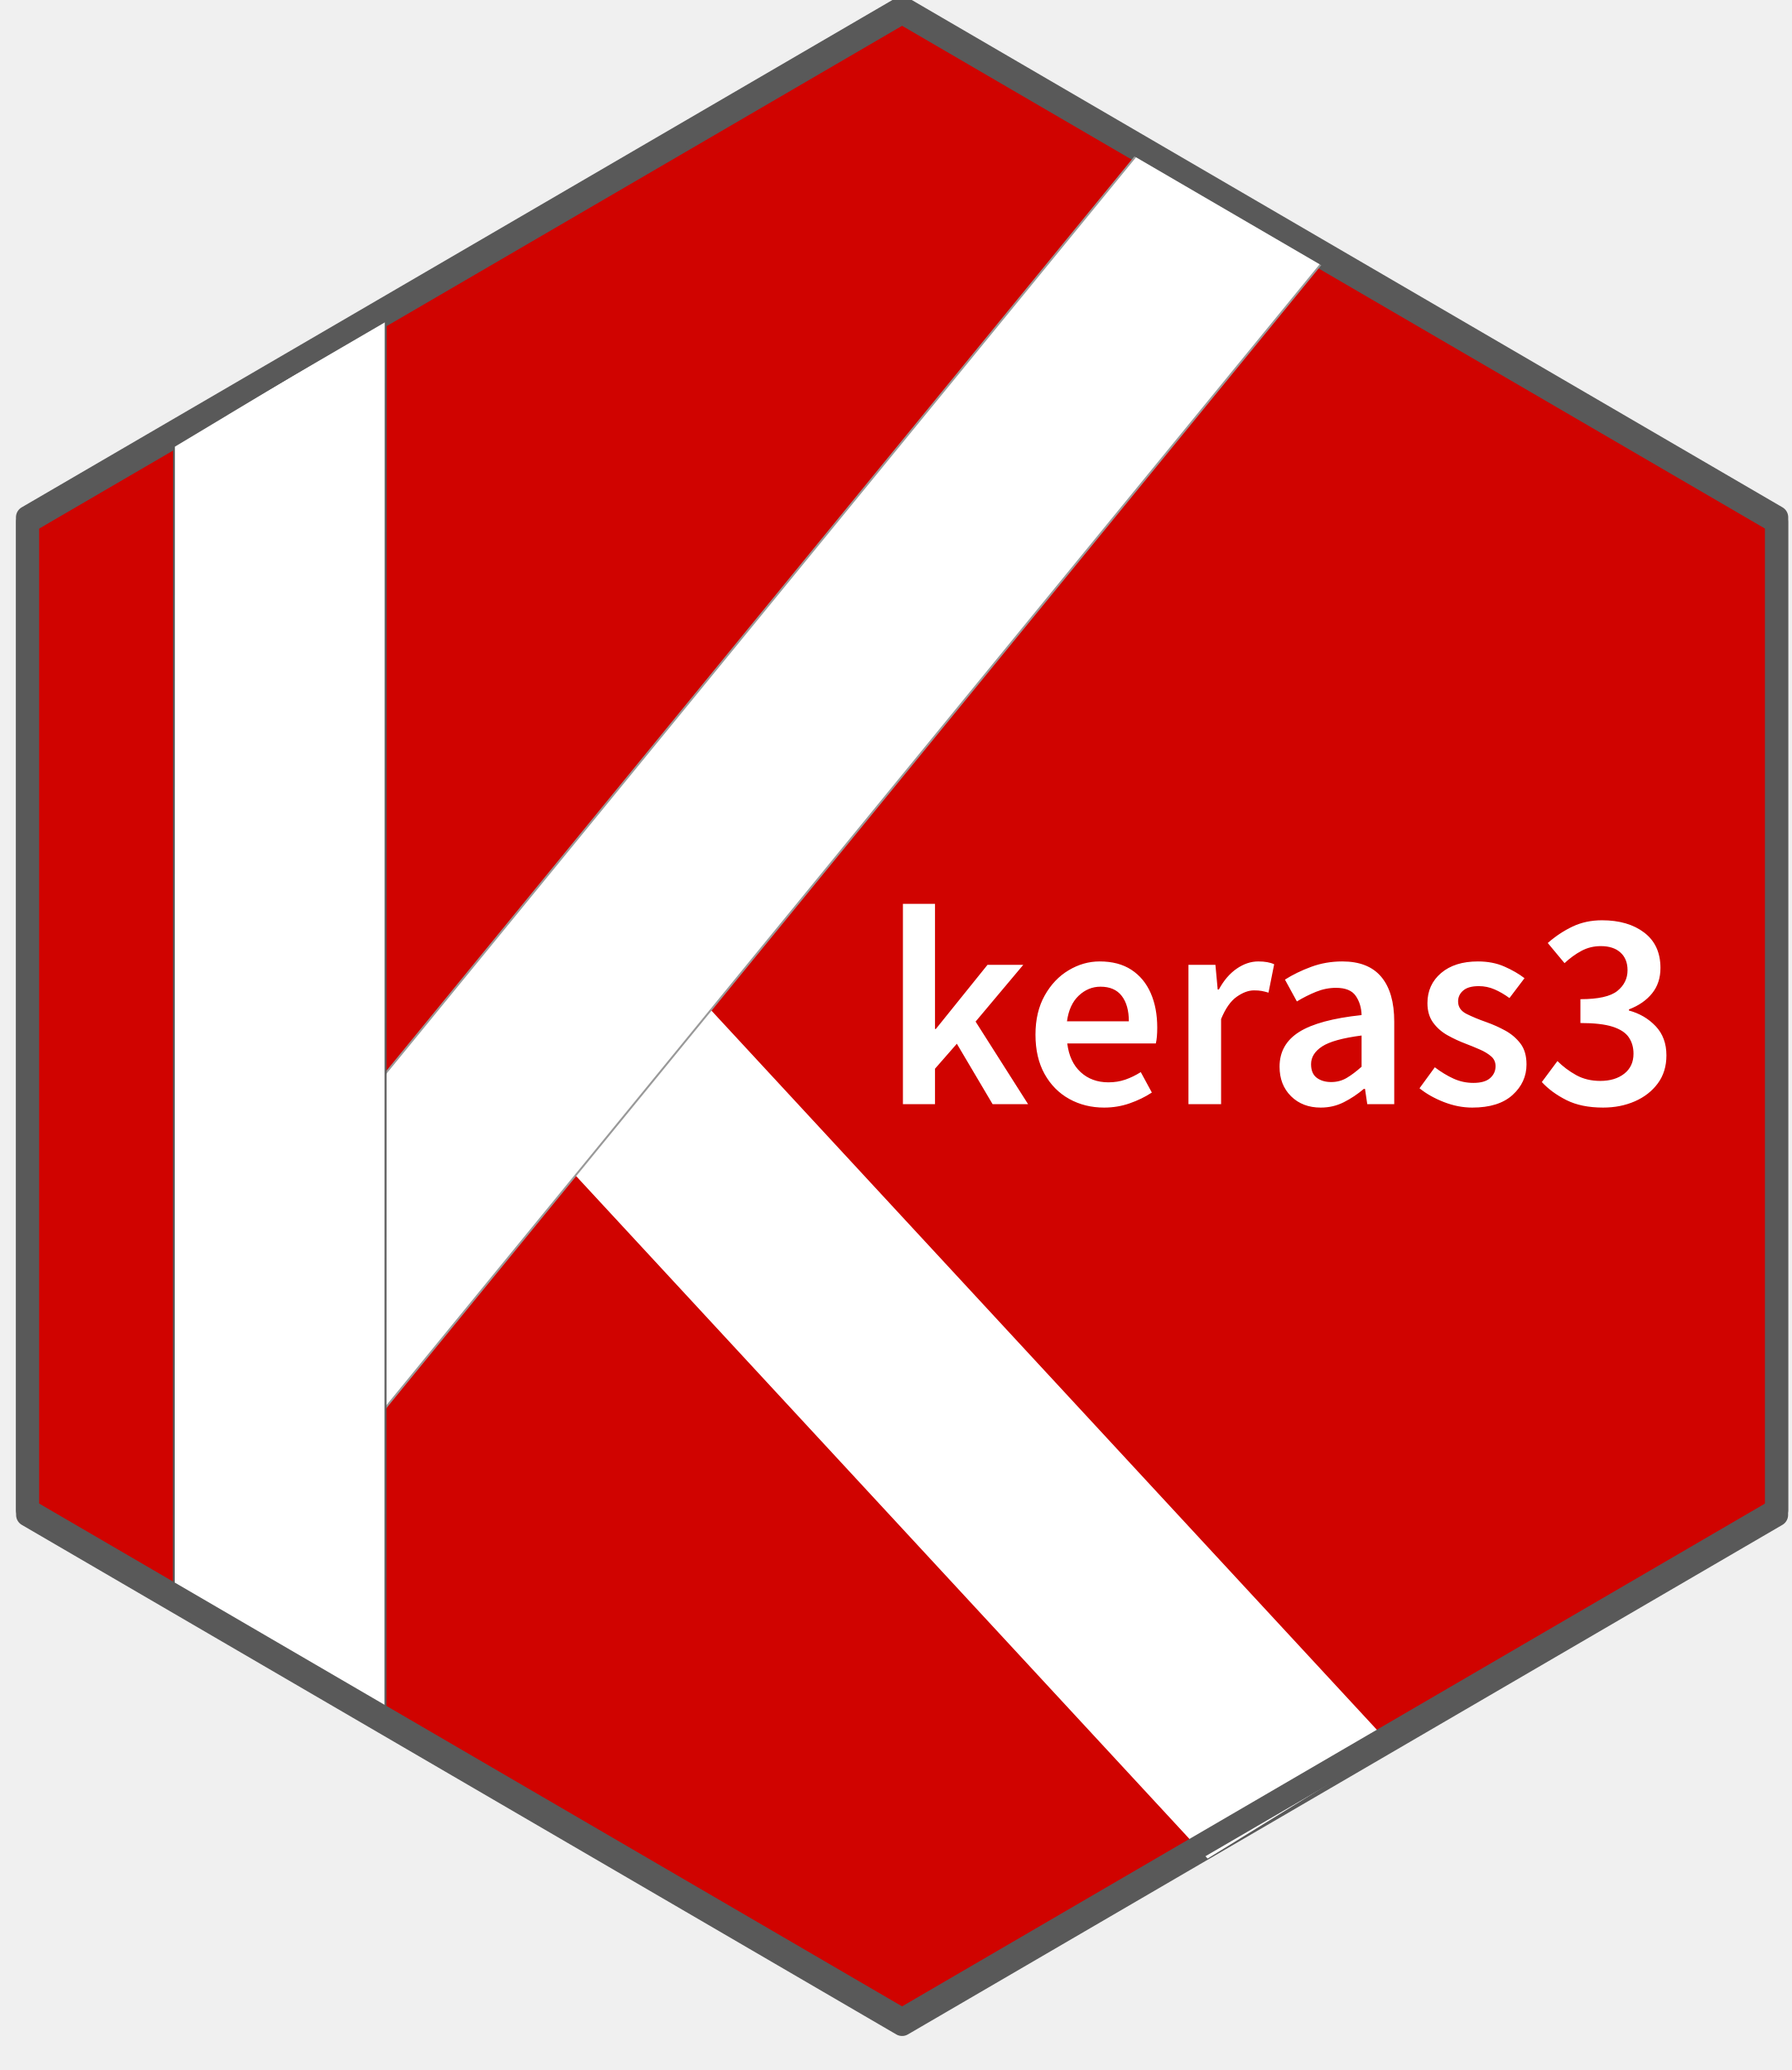
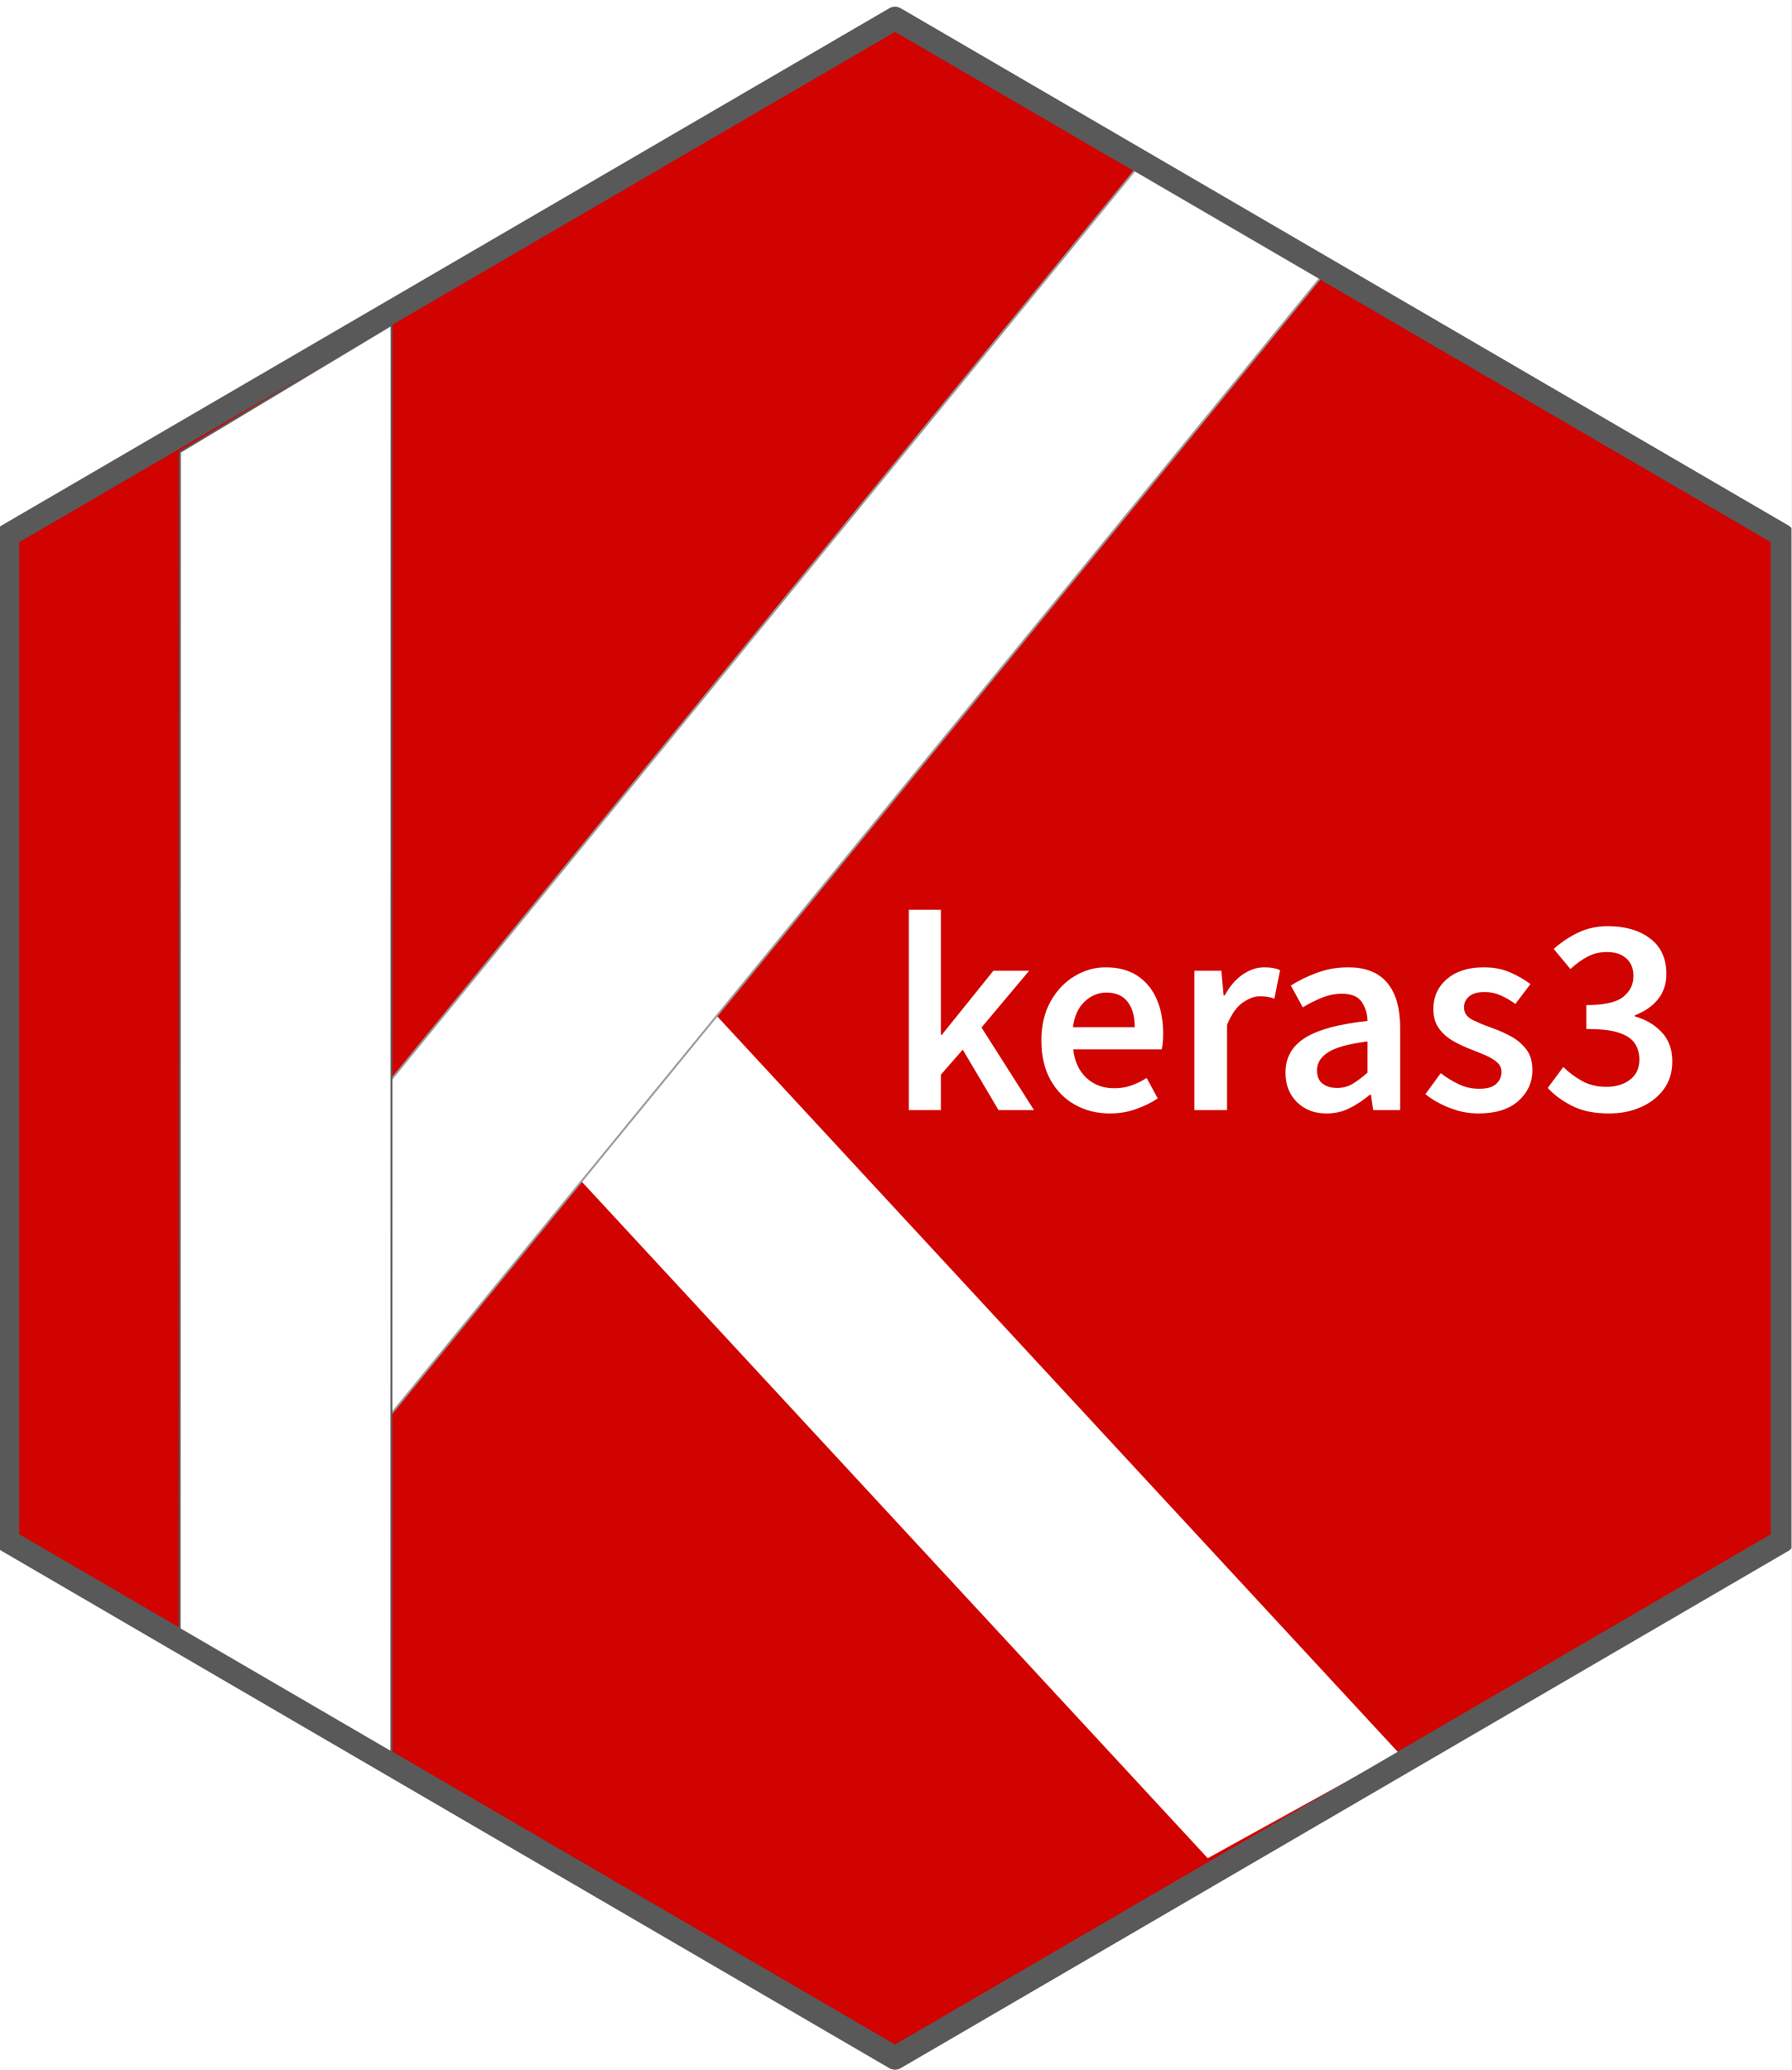
<svg xmlns="http://www.w3.org/2000/svg" version="1.1" viewBox="0.0 0.0 1868.16 2159.039" fill="none" stroke="none" stroke-linecap="square" stroke-miterlimit="10">
-   <clipPath id="g3695421fdb0_0_20.0">
+   <clipPath id="g370e7ab231f_1_0.0">
    <path d="m0 0l1868.16 0l0 2159.039l-1868.16 0l0 -2159.039z" clip-rule="nonzero" />
  </clipPath>
-   <g clip-path="url(#g3695421fdb0_0_20.0)">
-     <path fill="#000000" fill-opacity="0.0" d="m0 0l1868.16 0l0 2159.039l-1868.16 0z" fill-rule="evenodd" />
-     <path fill="#d00300" d="m940.785 13.01l912 531.459l0 1035.633l-912 531.459l-912 -531.459l0 -1035.633z" fill-rule="evenodd" />
-     <path stroke="#595959" stroke-width="24.0" stroke-linejoin="round" stroke-linecap="butt" d="m940.785 13.01l912 531.459l0 1035.633l-912 531.459l-912 -531.459l0 -1035.633z" fill-rule="evenodd" />
-     <path fill="#ffffff" d="m1450.874 1820.349l-191.48 118.142l-713.418 -771.119l132.678 -181.7z" fill-rule="evenodd" />
-     <path fill="#000000" fill-opacity="0.0" d="m920.05 867.519l921.134 0l0 369.26l-921.134 0z" fill-rule="evenodd" />
-     <path fill="#ffffff" d="m941.659 1151.679l0 -208.969l33.453 0l0 130.531l0.875 0l53.875 -66.906l37.297 0l-49.719 59.203l54.75 86.141l-37.0 0l-37.297 -63.047l-22.781 26.047l0 37.0l-33.453 0zm209.86 3.547q-20.125 0 -36.406 -9.016q-16.281 -9.031 -25.75 -26.047q-9.469 -17.031 -9.469 -41.0q0 -23.688 9.609 -40.844q9.625 -17.172 25.016 -26.344q15.391 -9.188 32.266 -9.188q19.828 0 33.141 8.734q13.328 8.734 20.141 24.281q6.812 15.531 6.812 35.953q0 10.656 -1.484 16.578l-92.359 0q2.375 19.234 13.922 29.891q11.547 10.656 29.0 10.656q9.484 0 17.609 -2.812q8.141 -2.812 16.141 -7.844l11.547 21.312q-10.359 6.812 -23.094 11.25q-12.719 4.438 -26.641 4.438zm-38.781 -89.984l64.531 0q0 -16.859 -7.406 -26.484q-7.391 -9.625 -22.188 -9.625q-12.734 0 -22.656 9.328q-9.906 9.328 -12.281 26.781zm126.697 86.438l0 -145.344l28.125 0l2.359 25.766l1.188 0q7.688 -14.219 18.641 -21.766q10.953 -7.547 22.5 -7.547q10.359 0 16.578 2.969l-5.922 29.594q-3.844 -1.188 -7.109 -1.781q-3.25 -0.594 -7.984 -0.594q-8.578 0 -18.062 6.672q-9.469 6.656 -16.281 23.234l0 88.797l-34.031 0zm137.931 3.547q-18.938 0 -30.938 -11.828q-11.984 -11.844 -11.984 -30.797q0 -23.375 20.422 -36.25q20.438 -12.875 65.125 -17.609q-0.297 -11.547 -6.078 -19.984q-5.766 -8.438 -20.562 -8.438q-10.656 0 -20.875 4.141q-10.203 4.141 -19.969 10.062l-12.438 -22.781q12.141 -7.703 27.375 -13.328q15.25 -5.625 32.422 -5.625q27.234 0 40.703 16.141q13.469 16.125 13.469 46.609l0 86.141l-28.125 0l-2.359 -15.984l-1.188 0q-9.766 8.281 -20.875 13.906q-11.094 5.625 -24.125 5.625zm10.953 -26.641q8.875 0 16.125 -4.281q7.266 -4.297 15.547 -11.703l0 -32.547q-29.594 3.844 -41.141 11.391q-11.547 7.547 -11.547 18.5q0 9.766 5.922 14.203q5.922 4.438 15.094 4.438zm147.111 26.641q-14.797 0 -29.594 -5.766q-14.797 -5.766 -25.453 -14.359l15.984 -21.906q9.766 7.406 19.531 11.844q9.766 4.438 20.719 4.438q11.844 0 17.469 -5.031q5.625 -5.031 5.625 -12.422q0 -6.219 -4.594 -10.219q-4.594 -4.0 -11.703 -7.109q-7.094 -3.109 -14.781 -6.062q-9.484 -3.547 -18.812 -8.719q-9.312 -5.188 -15.234 -13.328q-5.922 -8.141 -5.922 -20.281q0 -19.234 14.203 -31.375q14.219 -12.141 38.484 -12.141q15.391 0 27.531 5.328q12.141 5.328 21.016 12.141l-15.688 20.719q-7.703 -5.625 -15.547 -9.031q-7.844 -3.406 -16.422 -3.406q-10.953 0 -16.281 4.594q-5.328 4.594 -5.328 11.391q0 8.594 8.875 13.031q8.891 4.438 20.719 8.578q10.078 3.562 19.547 8.75q9.469 5.172 15.828 13.453q6.375 8.281 6.375 21.906q0 18.641 -14.516 31.812q-14.5 13.172 -42.031 13.172zm136.467 0q-22.797 0 -38.344 -7.844q-15.531 -7.844 -25.594 -18.797l16.281 -21.891q8.578 8.578 19.531 14.656q10.953 6.062 25.156 6.062q15.391 0 25.016 -7.547q9.625 -7.562 9.625 -20.875q0 -9.766 -4.891 -17.016q-4.891 -7.25 -16.875 -11.094q-11.984 -3.859 -33.594 -3.859l0 -24.859q27.828 0 38.484 -8.578q10.656 -8.594 10.656 -21.625q0 -11.828 -7.406 -18.484q-7.391 -6.672 -20.422 -6.672q-10.953 0 -20.125 4.891q-9.172 4.875 -17.766 12.875l-17.469 -21.016q12.141 -10.656 25.906 -17.172q13.766 -6.516 30.641 -6.516q27.234 0 44.094 12.875q16.875 12.875 16.875 36.859q0 15.688 -8.734 26.5q-8.719 10.797 -24.125 16.719l0 1.172q16.578 4.453 27.828 16.297q11.25 11.828 11.25 30.484q0 17.156 -9.031 29.297q-9.031 12.141 -23.984 18.656q-14.938 6.5 -32.984 6.5z" fill-rule="nonzero" />
-     <path fill="#ffffff" d="m352.121 1529.349l-149.046 -166.536l983.164 -1202.11l192.812 113.024z" fill-rule="evenodd" />
-     <path stroke="#999999" stroke-width="2.0" stroke-linejoin="round" stroke-linecap="butt" d="m352.121 1529.349l-149.046 -166.536l983.164 -1202.11l192.812 113.024z" fill-rule="evenodd" />
-     <path fill="#ffffff" d="m402.003 1801.766l-220.767 -132.687l0.181 -1203.761l220.807 -132.687z" fill-rule="evenodd" />
-     <path stroke="#595959" stroke-width="2.0" stroke-linejoin="round" stroke-linecap="butt" d="m402.003 1801.766l-220.767 -132.687l0.181 -1203.761l220.807 -132.687z" fill-rule="evenodd" />
-     <path fill="#000000" fill-opacity="0.0" d="m940.785 8.0l912.141 531.541l0 1035.468l-912.141 531.542l-912.141 -531.542l0 -1035.468z" fill-rule="evenodd" />
-     <path stroke="#595959" stroke-width="24.0" stroke-linejoin="round" stroke-linecap="butt" d="m940.785 8.0l912.141 531.541l0 1035.468l-912.141 531.542l-912.141 -531.542l0 -1035.468z" fill-rule="evenodd" />
+   <g clip-path="url(#g370e7ab231f_1_0.0)">
+     <path fill="#ffffff" d="m0 0l1868.16 0l0 2159.039l-1868.16 0z" fill-rule="evenodd" />
+     <path fill="#d00300" d="m933.401 19.17l925.543 539.351l0 1048.668l-925.543 539.351l-925.543 -539.351l0 -1048.668z" fill-rule="evenodd" />
+     <path stroke="#595959" stroke-width="24.0" stroke-linejoin="round" stroke-linecap="butt" d="m933.401 19.17l925.543 539.351l0 1048.668l-925.543 539.351l-925.543 -539.351l0 -1048.668z" fill-rule="evenodd" />
+     <path fill="#ffffff" d="m1458.569 1828.171l-199.043 109.965l-699.803 -756.434l125.114 -189.877z" fill-rule="evenodd" />
+     <path fill="#000000" fill-opacity="0.0" d="m926.21 873.679l921.134 0l0 369.26l-921.134 0z" fill-rule="evenodd" />
+     <path fill="#ffffff" d="m947.819 1157.839l0 -208.969l33.453 0l0 130.531l0.875 0l53.875 -66.906l37.297 0l-49.719 59.203l54.75 86.141l-37.0 0l-37.297 -63.047l-22.781 26.047l0 37.0l-33.453 0zm209.86 3.547q-20.125 0 -36.406 -9.016q-16.281 -9.031 -25.75 -26.047q-9.469 -17.031 -9.469 -41.0q0 -23.688 9.609 -40.844q9.625 -17.172 25.016 -26.344q15.391 -9.188 32.266 -9.188q19.828 0 33.141 8.734q13.328 8.734 20.141 24.281q6.812 15.531 6.812 35.953q0 10.656 -1.484 16.578l-92.359 0q2.375 19.234 13.922 29.891q11.547 10.656 29.0 10.656q9.484 0 17.609 -2.812q8.141 -2.812 16.141 -7.844l11.547 21.312q-10.359 6.812 -23.094 11.25q-12.719 4.438 -26.641 4.438zm-38.781 -89.984l64.531 0q0 -16.859 -7.406 -26.484q-7.391 -9.625 -22.188 -9.625q-12.734 0 -22.656 9.328q-9.906 9.328 -12.281 26.781zm126.697 86.438l0 -145.344l28.125 0l2.359 25.766l1.188 0q7.688 -14.219 18.641 -21.766q10.953 -7.547 22.5 -7.547q10.359 0 16.578 2.969l-5.922 29.594q-3.844 -1.188 -7.109 -1.781q-3.25 -0.594 -7.984 -0.594q-8.578 0 -18.062 6.672q-9.469 6.656 -16.281 23.234l0 88.797l-34.031 0zm137.931 3.547q-18.938 0 -30.938 -11.828q-11.984 -11.844 -11.984 -30.797q0 -23.375 20.422 -36.25q20.438 -12.875 65.125 -17.609q-0.297 -11.547 -6.078 -19.984q-5.766 -8.438 -20.562 -8.438q-10.656 0 -20.875 4.141q-10.203 4.141 -19.969 10.062l-12.438 -22.781q12.141 -7.703 27.375 -13.328q15.25 -5.625 32.422 -5.625q27.234 0 40.703 16.141q13.469 16.125 13.469 46.609l0 86.141l-28.125 0l-2.359 -15.984l-1.188 0q-9.766 8.281 -20.875 13.906q-11.094 5.625 -24.125 5.625zm10.953 -26.641q8.875 0 16.125 -4.281q7.266 -4.297 15.547 -11.703l0 -32.547q-29.594 3.844 -41.141 11.391q-11.547 7.547 -11.547 18.5q0 9.766 5.922 14.203q5.922 4.438 15.094 4.438zm147.111 26.641q-14.797 0 -29.594 -5.766q-14.797 -5.766 -25.453 -14.359l15.984 -21.906q9.766 7.406 19.531 11.844q9.766 4.438 20.719 4.438q11.844 0 17.469 -5.031q5.625 -5.031 5.625 -12.422q0 -6.219 -4.594 -10.219q-4.594 -4.0 -11.703 -7.109q-7.094 -3.109 -14.781 -6.062q-9.484 -3.547 -18.812 -8.719q-9.312 -5.188 -15.234 -13.328q-5.922 -8.141 -5.922 -20.281q0 -19.234 14.203 -31.375q14.219 -12.141 38.484 -12.141q15.391 0 27.531 5.328q12.141 5.328 21.016 12.141l-15.688 20.719q-7.703 -5.625 -15.547 -9.031q-7.844 -3.406 -16.422 -3.406q-10.953 0 -16.281 4.594q-5.328 4.594 -5.328 11.391q0 8.594 8.875 13.031q8.891 4.438 20.719 8.578q10.078 3.562 19.547 8.75q9.469 5.172 15.828 13.453q6.375 8.281 6.375 21.906q0 18.641 -14.516 31.812q-14.5 13.172 -42.031 13.172zm136.467 0q-22.797 0 -38.344 -7.844q-15.531 -7.844 -25.594 -18.797l16.281 -21.891q8.578 8.578 19.531 14.656q10.953 6.062 25.156 6.062q15.391 0 25.016 -7.547q9.625 -7.562 9.625 -20.875q0 -9.766 -4.891 -17.016q-4.891 -7.25 -16.875 -11.094q-11.984 -3.859 -33.594 -3.859l0 -24.859q27.828 0 38.484 -8.578q10.656 -8.594 10.656 -21.625q0 -11.828 -7.406 -18.484q-7.391 -6.672 -20.422 -6.672q-10.953 0 -20.125 4.891q-9.172 4.875 -17.766 12.875l-17.469 -21.016q12.141 -10.656 25.906 -17.172q13.766 -6.516 30.641 -6.516q27.234 0 44.094 12.875q16.875 12.875 16.875 36.859q0 15.688 -8.734 26.5q-8.719 10.797 -24.125 16.719l0 1.172q16.578 4.453 27.828 16.297q11.25 11.828 11.25 30.484q0 17.156 -9.031 29.297q-9.031 12.141 -23.984 18.656q-14.938 6.5 -32.984 6.5z" fill-rule="nonzero" />
+     <path fill="#ffffff" d="m358.281 1535.509l-149.046 -166.535l983.164 -1202.11l192.812 113.024z" fill-rule="evenodd" />
+     <path stroke="#999999" stroke-width="2.0" stroke-linejoin="round" stroke-linecap="butt" d="m358.281 1535.509l-149.046 -166.535l983.164 -1202.11l192.812 113.024z" fill-rule="evenodd" />
+     <path fill="#ffffff" d="m408.157 1835.646l-220.768 -132.687l0.181 -1231.477l220.807 -132.687z" fill-rule="evenodd" />
+     <path stroke="#595959" stroke-width="2.0" stroke-linejoin="round" stroke-linecap="butt" d="m408.157 1835.646l-220.768 -132.687l0.181 -1231.477l220.807 -132.687z" fill-rule="evenodd" />
+     <path fill="#000000" fill-opacity="0.0" d="m933.402 19.171l925.37 539.25l0 1048.87l-925.37 539.25l-925.37 -539.25l0 -1048.87z" fill-rule="evenodd" />
+     <path stroke="#595959" stroke-width="24.0" stroke-linejoin="round" stroke-linecap="butt" d="m933.402 19.171l925.37 539.25l0 1048.87l-925.37 539.25l-925.37 -539.25l0 -1048.87z" fill-rule="evenodd" />
  </g>
</svg>
